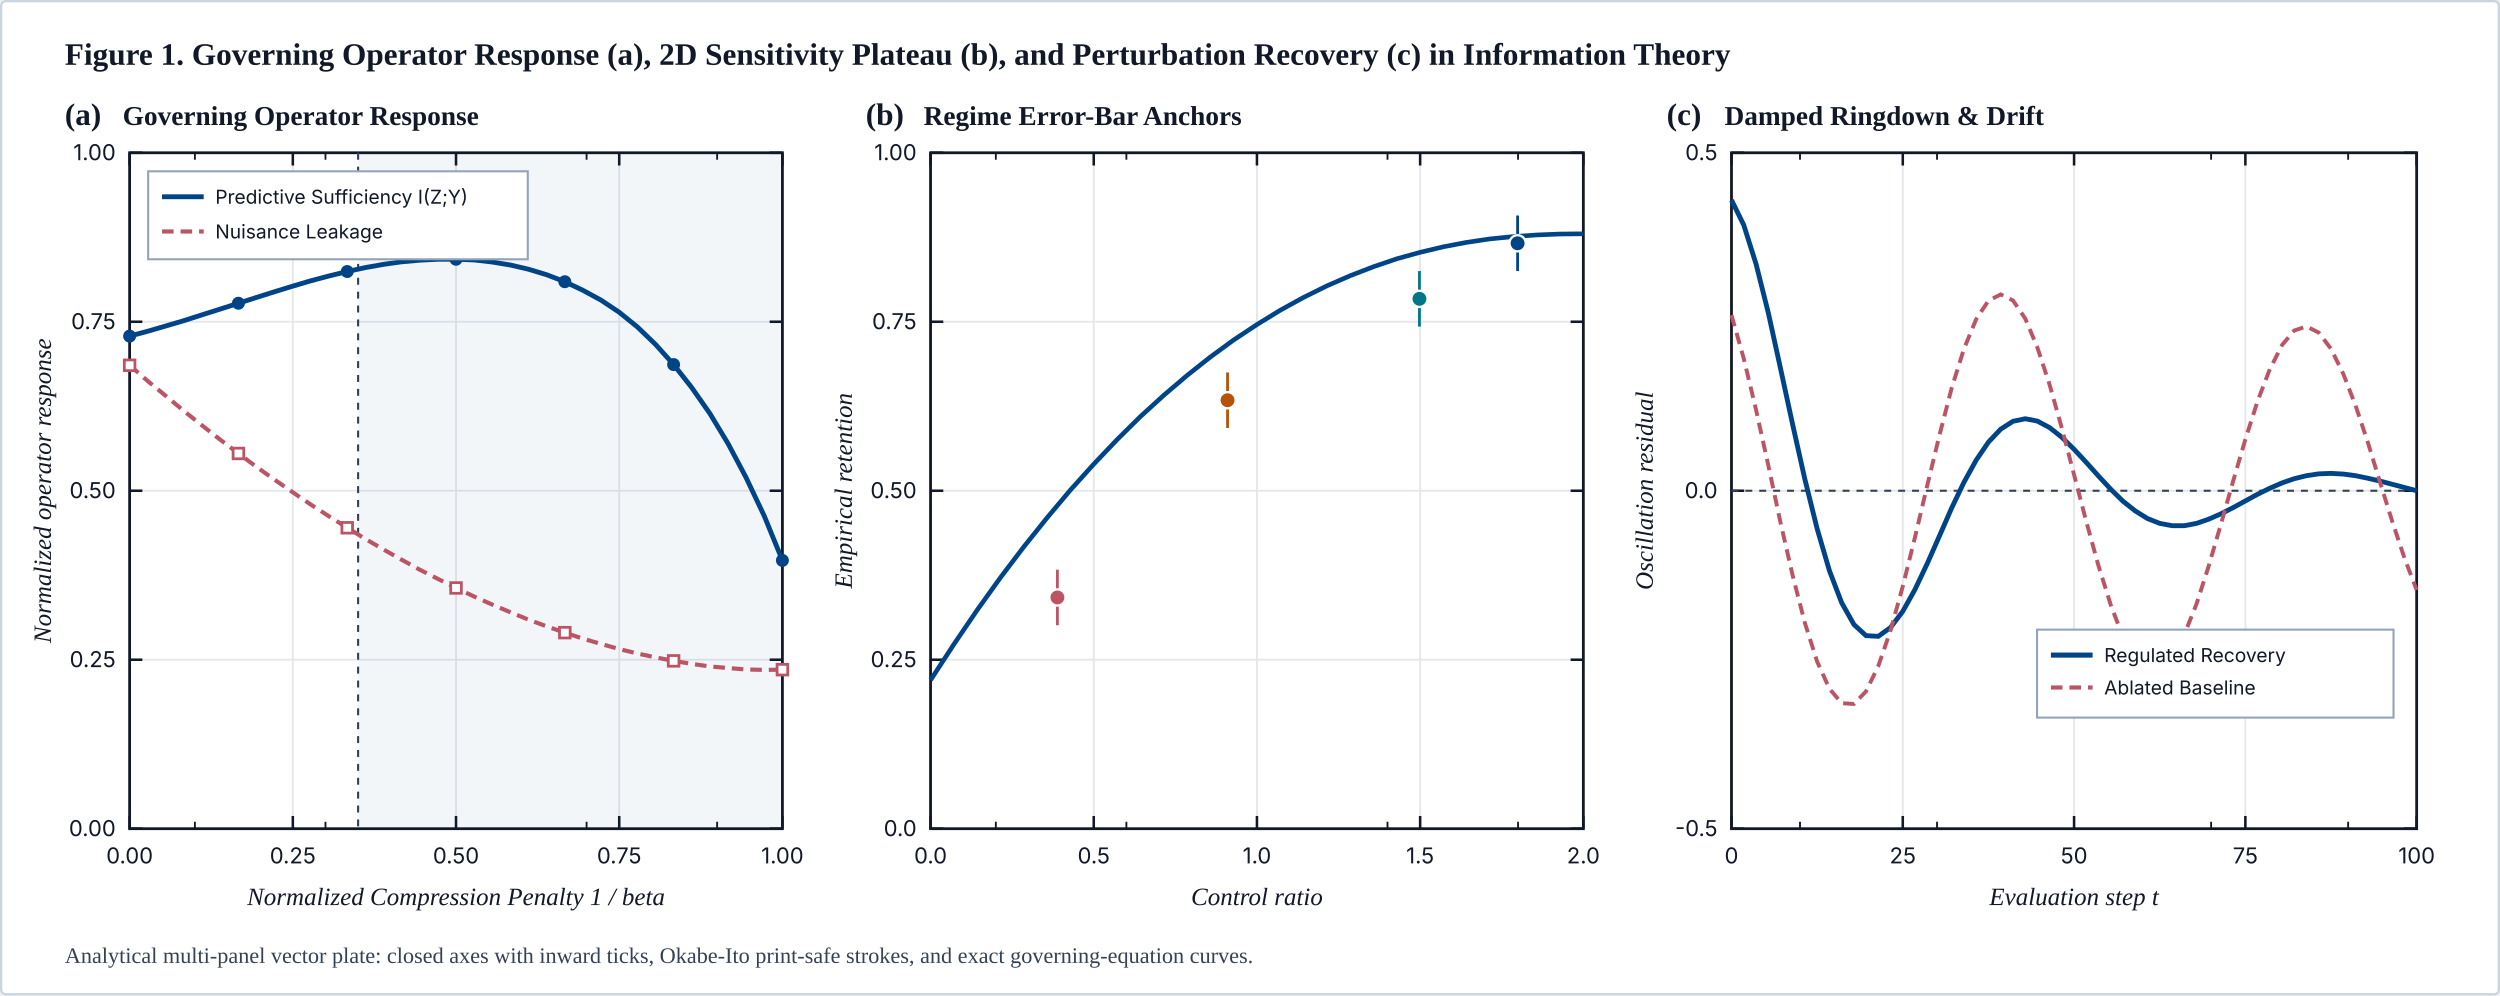
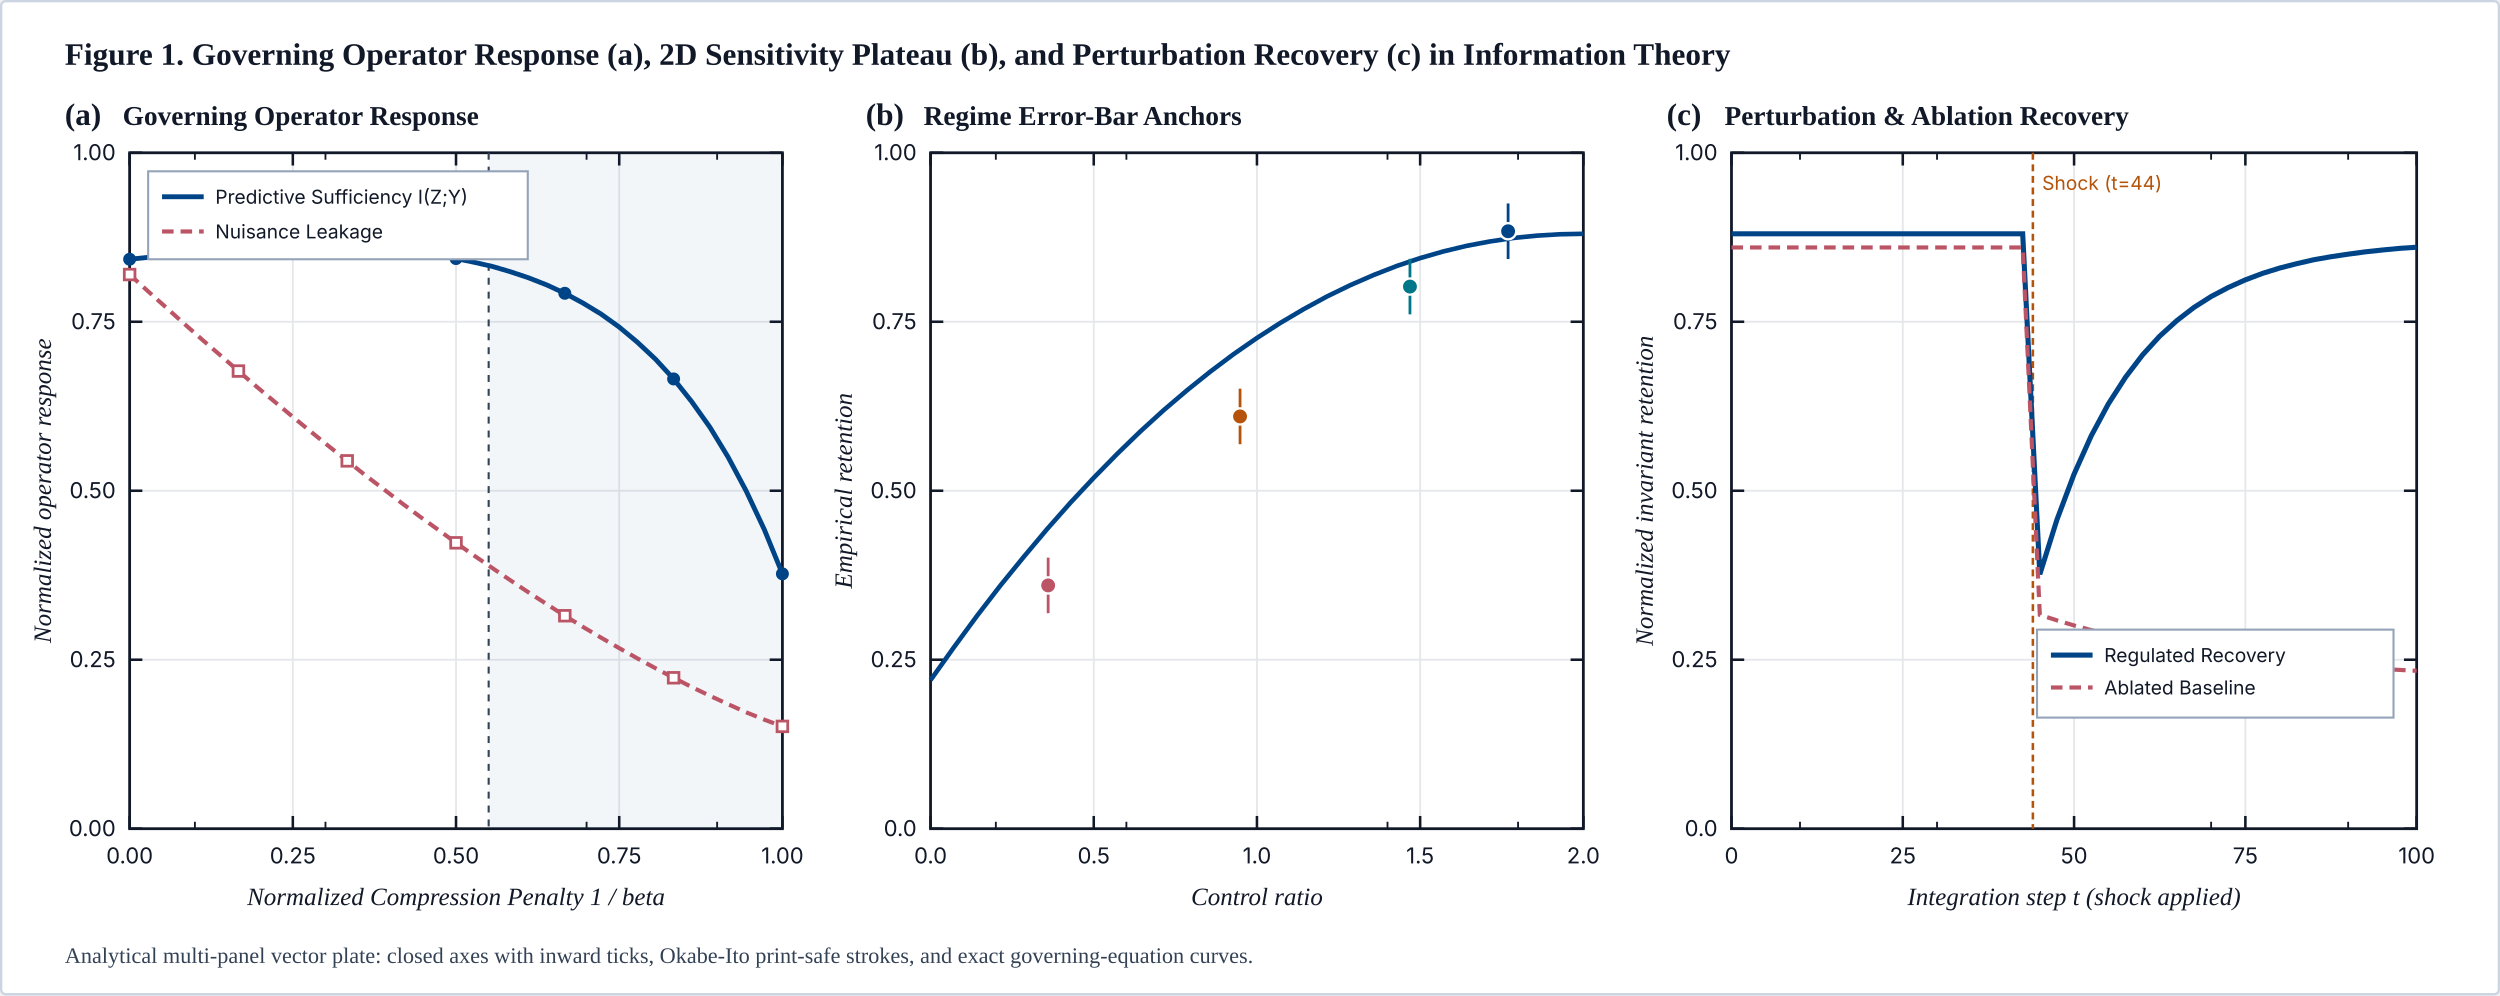
<svg xmlns="http://www.w3.org/2000/svg" viewBox="0 0 1080 430" width="1080" height="430" role="img" data-figure-style="journal-multipanel">
  <rect x="0.5" y="0.5" width="1079" height="429" rx="2" fill="#ffffff" stroke="#cbd5e1" stroke-width="1" />
  <text x="28" y="28" fill="#111827" font-family="Georgia, 'Times New Roman', serif" font-size="13.5" font-weight="700">Figure 1. Governing Operator Response (a), 2D Sensitivity Plateau (b), and Perturbation Recovery (c) in Information Theory</text>
  <text x="28.0" y="54.0" fill="#111827" font-family="Georgia, 'Times New Roman', serif" font-size="13.5" font-weight="700">(a)</text>
  <text x="53.0" y="54.0" fill="#111827" font-family="Georgia, 'Times New Roman', serif" font-size="11.8" font-weight="600">Governing Operator Response</text>
  <line x1="56.0" y1="358.0" x2="338.0" y2="358.0" stroke="#e5e7eb" stroke-width="0.8" />
  <line x1="56.0" y1="285.0" x2="338.0" y2="285.0" stroke="#e5e7eb" stroke-width="0.8" />
  <line x1="56.0" y1="212.0" x2="338.0" y2="212.0" stroke="#e5e7eb" stroke-width="0.8" />
  <line x1="56.0" y1="139.0" x2="338.0" y2="139.0" stroke="#e5e7eb" stroke-width="0.8" />
  <line x1="56.0" y1="66.0" x2="338.0" y2="66.0" stroke="#e5e7eb" stroke-width="0.8" />
  <line x1="56.0" y1="66.0" x2="56.0" y2="358.0" stroke="#e5e7eb" stroke-width="0.8" />
  <line x1="126.5" y1="66.0" x2="126.5" y2="358.0" stroke="#e5e7eb" stroke-width="0.8" />
  <line x1="197.0" y1="66.0" x2="197.0" y2="358.0" stroke="#e5e7eb" stroke-width="0.8" />
  <line x1="267.5" y1="66.0" x2="267.5" y2="358.0" stroke="#e5e7eb" stroke-width="0.8" />
  <line x1="338.0" y1="66.0" x2="338.0" y2="358.0" stroke="#e5e7eb" stroke-width="0.8" />
  <rect x="56.0" y="66.0" width="282.0" height="292.0" fill="none" stroke="#111827" stroke-width="1.2" />
  <line x1="56.0" y1="358.0" x2="56.0" y2="352.5" stroke="#111827" stroke-width="1.1" />
  <line x1="56.0" y1="66.0" x2="56.0" y2="71.5" stroke="#111827" stroke-width="1.1" />
  <text x="56.0" y="373.0" text-anchor="middle" fill="#111827" font-family="Inter, 'Helvetica Neue', Arial, sans-serif" font-size="9.5">0.00</text>
  <line x1="126.5" y1="358.0" x2="126.5" y2="352.5" stroke="#111827" stroke-width="1.1" />
  <line x1="126.5" y1="66.0" x2="126.5" y2="71.5" stroke="#111827" stroke-width="1.1" />
  <text x="126.5" y="373.0" text-anchor="middle" fill="#111827" font-family="Inter, 'Helvetica Neue', Arial, sans-serif" font-size="9.5">0.25</text>
  <line x1="197.0" y1="358.0" x2="197.0" y2="352.5" stroke="#111827" stroke-width="1.1" />
  <line x1="197.0" y1="66.0" x2="197.0" y2="71.5" stroke="#111827" stroke-width="1.1" />
  <text x="197.0" y="373.0" text-anchor="middle" fill="#111827" font-family="Inter, 'Helvetica Neue', Arial, sans-serif" font-size="9.5">0.50</text>
  <line x1="267.5" y1="358.0" x2="267.5" y2="352.5" stroke="#111827" stroke-width="1.1" />
  <line x1="267.5" y1="66.0" x2="267.5" y2="71.5" stroke="#111827" stroke-width="1.1" />
  <text x="267.5" y="373.0" text-anchor="middle" fill="#111827" font-family="Inter, 'Helvetica Neue', Arial, sans-serif" font-size="9.5">0.75</text>
  <line x1="338.0" y1="358.0" x2="338.0" y2="352.5" stroke="#111827" stroke-width="1.1" />
  <line x1="338.0" y1="66.0" x2="338.0" y2="71.5" stroke="#111827" stroke-width="1.1" />
  <text x="338.0" y="373.0" text-anchor="middle" fill="#111827" font-family="Inter, 'Helvetica Neue', Arial, sans-serif" font-size="9.5">1.00</text>
  <line x1="84.2" y1="358.0" x2="84.2" y2="355.0" stroke="#111827" stroke-width="0.8" />
  <line x1="84.2" y1="66.0" x2="84.2" y2="69.0" stroke="#111827" stroke-width="0.8" />
  <line x1="140.6" y1="358.0" x2="140.6" y2="355.0" stroke="#111827" stroke-width="0.8" />
  <line x1="140.6" y1="66.0" x2="140.6" y2="69.0" stroke="#111827" stroke-width="0.8" />
  <line x1="197.0" y1="358.0" x2="197.0" y2="355.0" stroke="#111827" stroke-width="0.8" />
  <line x1="197.0" y1="66.0" x2="197.0" y2="69.0" stroke="#111827" stroke-width="0.8" />
  <line x1="253.4" y1="358.0" x2="253.4" y2="355.0" stroke="#111827" stroke-width="0.8" />
  <line x1="253.4" y1="66.0" x2="253.4" y2="69.0" stroke="#111827" stroke-width="0.8" />
  <line x1="309.8" y1="358.0" x2="309.8" y2="355.0" stroke="#111827" stroke-width="0.8" />
  <line x1="309.8" y1="66.0" x2="309.8" y2="69.0" stroke="#111827" stroke-width="0.8" />
  <line x1="56.0" y1="358.0" x2="61.5" y2="358.0" stroke="#111827" stroke-width="1.1" />
  <line x1="338.0" y1="358.0" x2="332.5" y2="358.0" stroke="#111827" stroke-width="1.1" />
  <text x="50.0" y="361.2" text-anchor="end" fill="#111827" font-family="Inter, 'Helvetica Neue', Arial, sans-serif" font-size="9.5">0.00</text>
  <line x1="56.0" y1="285.0" x2="61.5" y2="285.0" stroke="#111827" stroke-width="1.1" />
  <line x1="338.0" y1="285.0" x2="332.5" y2="285.0" stroke="#111827" stroke-width="1.1" />
  <text x="50.0" y="288.2" text-anchor="end" fill="#111827" font-family="Inter, 'Helvetica Neue', Arial, sans-serif" font-size="9.5">0.25</text>
  <line x1="56.0" y1="212.0" x2="61.5" y2="212.0" stroke="#111827" stroke-width="1.1" />
  <line x1="338.0" y1="212.0" x2="332.5" y2="212.0" stroke="#111827" stroke-width="1.1" />
  <text x="50.0" y="215.2" text-anchor="end" fill="#111827" font-family="Inter, 'Helvetica Neue', Arial, sans-serif" font-size="9.5">0.50</text>
  <line x1="56.0" y1="139.0" x2="61.5" y2="139.0" stroke="#111827" stroke-width="1.1" />
  <line x1="338.0" y1="139.0" x2="332.5" y2="139.0" stroke="#111827" stroke-width="1.1" />
  <text x="50.0" y="142.2" text-anchor="end" fill="#111827" font-family="Inter, 'Helvetica Neue', Arial, sans-serif" font-size="9.5">0.75</text>
  <line x1="56.0" y1="66.0" x2="61.5" y2="66.0" stroke="#111827" stroke-width="1.1" />
  <line x1="338.0" y1="66.0" x2="332.5" y2="66.0" stroke="#111827" stroke-width="1.1" />
  <text x="50.0" y="69.2" text-anchor="end" fill="#111827" font-family="Inter, 'Helvetica Neue', Arial, sans-serif" font-size="9.5">1.00</text>
  <text x="197.0" y="391.0" text-anchor="middle" fill="#111827" font-family="Georgia, 'Times New Roman', serif" font-size="10.8" font-style="italic">Normalized Compression Penalty 1 / beta</text>
  <text x="22.0" y="212.0" text-anchor="middle" transform="rotate(-90 22.0 212.0)" fill="#111827" font-family="Georgia, 'Times New Roman', serif" font-size="10.8" font-style="italic">Normalized operator response</text>
-   <rect x="154.7" y="66.0" width="183.3" height="292.0" fill="#004488" fill-opacity="0.05" />
-   <line x1="154.7" y1="66.0" x2="154.7" y2="358.0" stroke="#334155" stroke-width="0.9" stroke-dasharray="3 3" />
-   <path d="M56.0,145.2 L63.8,143.1 L71.7,140.8 L79.5,138.5 L87.3,136.0 L95.2,133.5 L103.0,131.0 L110.8,128.5 L118.7,126.0 L126.5,123.6 L134.3,121.3 L142.2,119.2 L150.0,117.3 L157.8,115.6 L165.7,114.2 L173.5,113.1 L181.3,112.4 L189.2,112.0 L197.0,112.0 L204.8,112.3 L212.7,113.2 L220.5,114.5 L228.3,116.3 L236.2,118.7 L244.0,121.7 L251.8,125.4 L259.7,129.7 L267.5,134.9 L275.3,141.2 L283.2,148.8 L291.0,157.5 L298.8,167.4 L306.7,178.7 L314.5,191.6 L322.3,206.3 L330.2,223.0 L338.0,242.1" fill="none" stroke="#004488" stroke-width="2.1" />
-   <path d="M56.0,157.8 L63.8,164.6 L71.7,171.1 L79.5,177.6 L87.3,183.8 L95.2,190.0 L103.0,195.9 L110.8,201.7 L118.7,207.3 L126.5,212.7 L134.3,218.0 L142.2,223.1 L150.0,228.0 L157.8,232.8 L165.7,237.4 L173.5,241.8 L181.3,246.1 L189.2,250.1 L197.0,254.0 L204.8,257.7 L212.7,261.2 L220.5,264.5 L228.3,267.7 L236.2,270.6 L244.0,273.3 L251.8,275.9 L259.7,278.2 L267.5,280.4 L275.3,282.3 L283.2,284.0 L291.0,285.5 L298.8,286.8 L306.7,287.9 L314.5,288.6 L322.3,289.2 L330.2,289.4 L338.0,289.3" fill="none" stroke="#bb5566" stroke-width="1.8" stroke-dasharray="5 3" />
-   <circle cx="56.0" cy="145.2" r="2.8" fill="#004488" />
-   <rect x="53.7" y="155.5" width="4.6" height="4.6" fill="#ffffff" stroke="#bb5566" stroke-width="1.2" />
-   <circle cx="103.0" cy="131.0" r="2.8" fill="#004488" />
-   <rect x="100.7" y="193.6" width="4.6" height="4.6" fill="#ffffff" stroke="#bb5566" stroke-width="1.2" />
-   <circle cx="150.0" cy="117.3" r="2.8" fill="#004488" />
-   <rect x="147.7" y="225.7" width="4.6" height="4.6" fill="#ffffff" stroke="#bb5566" stroke-width="1.2" />
-   <circle cx="197.0" cy="112.0" r="2.8" fill="#004488" />
-   <rect x="194.7" y="251.7" width="4.6" height="4.6" fill="#ffffff" stroke="#bb5566" stroke-width="1.2" />
-   <circle cx="244.0" cy="121.7" r="2.8" fill="#004488" />
-   <rect x="241.7" y="271.0" width="4.6" height="4.6" fill="#ffffff" stroke="#bb5566" stroke-width="1.2" />
-   <circle cx="291.0" cy="157.5" r="2.8" fill="#004488" />
-   <rect x="288.7" y="283.2" width="4.6" height="4.6" fill="#ffffff" stroke="#bb5566" stroke-width="1.2" />
-   <circle cx="338.0" cy="242.1" r="2.8" fill="#004488" />
-   <rect x="335.7" y="287.0" width="4.6" height="4.6" fill="#ffffff" stroke="#bb5566" stroke-width="1.2" />
+   <rect x="211.1" y="66.0" width="126.9" height="292.0" fill="#004488" fill-opacity="0.05" />
+   <line x1="211.1" y1="66.0" x2="211.1" y2="358.0" stroke="#334155" stroke-width="0.9" stroke-dasharray="3 3" />
+   <path d="M56.0,112.0 L63.8,111.2 L71.7,110.5 L79.5,109.8 L87.3,109.2 L95.2,108.6 L103.0,108.1 L110.8,107.7 L118.7,107.4 L126.5,107.2 L134.3,107.1 L142.2,107.1 L150.0,107.3 L157.8,107.5 L165.7,108.0 L173.5,108.6 L181.3,109.4 L189.2,110.4 L197.0,111.7 L204.8,113.3 L212.7,115.1 L220.5,117.4 L228.3,120.0 L236.2,123.1 L244.0,126.7 L251.8,130.9 L259.7,135.7 L267.5,141.3 L275.3,147.8 L283.2,155.2 L291.0,163.7 L298.8,173.5 L306.7,184.6 L314.5,197.4 L322.3,212.0 L330.2,228.8 L338.0,247.9" fill="none" stroke="#004488" stroke-width="2.1" />
+   <path d="M56.0,118.6 L63.8,125.7 L71.7,132.8 L79.5,139.8 L87.3,146.7 L95.2,153.5 L103.0,160.3 L110.8,167.0 L118.7,173.6 L126.5,180.1 L134.3,186.5 L142.2,192.9 L150.0,199.1 L157.8,205.3 L165.7,211.3 L173.5,217.3 L181.3,223.1 L189.2,228.8 L197.0,234.5 L204.8,240.0 L212.7,245.4 L220.5,250.7 L228.3,255.9 L236.2,261.0 L244.0,266.0 L251.8,270.8 L259.7,275.5 L267.5,280.0 L275.3,284.4 L283.2,288.7 L291.0,292.8 L298.8,296.8 L306.7,300.6 L314.5,304.2 L322.3,307.7 L330.2,310.9 L338.0,313.8" fill="none" stroke="#bb5566" stroke-width="1.8" stroke-dasharray="5 3" />
+   <circle cx="56.0" cy="112.0" r="2.8" fill="#004488" />
+   <rect x="53.7" y="116.3" width="4.6" height="4.6" fill="#ffffff" stroke="#bb5566" stroke-width="1.2" />
+   <circle cx="103.0" cy="108.1" r="2.8" fill="#004488" />
+   <rect x="100.7" y="158.0" width="4.6" height="4.6" fill="#ffffff" stroke="#bb5566" stroke-width="1.2" />
+   <circle cx="150.0" cy="107.3" r="2.8" fill="#004488" />
+   <rect x="147.7" y="196.8" width="4.6" height="4.6" fill="#ffffff" stroke="#bb5566" stroke-width="1.2" />
+   <circle cx="197.0" cy="111.7" r="2.8" fill="#004488" />
+   <rect x="194.7" y="232.2" width="4.6" height="4.6" fill="#ffffff" stroke="#bb5566" stroke-width="1.2" />
+   <circle cx="244.0" cy="126.7" r="2.8" fill="#004488" />
+   <rect x="241.7" y="263.7" width="4.6" height="4.6" fill="#ffffff" stroke="#bb5566" stroke-width="1.2" />
+   <circle cx="291.0" cy="163.7" r="2.8" fill="#004488" />
+   <rect x="288.7" y="290.5" width="4.6" height="4.6" fill="#ffffff" stroke="#bb5566" stroke-width="1.2" />
+   <circle cx="338.0" cy="247.9" r="2.8" fill="#004488" />
+   <rect x="335.7" y="311.5" width="4.6" height="4.6" fill="#ffffff" stroke="#bb5566" stroke-width="1.2" />
  <rect x="64.0" y="74.0" width="164" height="38" fill="#ffffff" stroke="#94a3b8" stroke-width="0.9" />
  <line x1="70.0" y1="85.0" x2="88.0" y2="85.0" stroke="#004488" stroke-width="2.1" />
  <text x="93.0" y="88.0" fill="#111827" font-family="Inter, 'Helvetica Neue', Arial, sans-serif" font-size="8.3">Predictive Sufficiency I(Z;Y)</text>
  <line x1="70.0" y1="100.0" x2="88.0" y2="100.0" stroke="#bb5566" stroke-width="1.8" stroke-dasharray="5 3" />
  <text x="93.0" y="103.0" fill="#111827" font-family="Inter, 'Helvetica Neue', Arial, sans-serif" font-size="8.3">Nuisance Leakage</text>
  <text x="374.0" y="54.0" fill="#111827" font-family="Georgia, 'Times New Roman', serif" font-size="13.5" font-weight="700">(b)</text>
  <text x="399.0" y="54.0" fill="#111827" font-family="Georgia, 'Times New Roman', serif" font-size="11.8" font-weight="600">Regime Error-Bar Anchors</text>
  <line x1="402.0" y1="358.0" x2="684.0" y2="358.0" stroke="#e5e7eb" stroke-width="0.8" />
  <line x1="402.0" y1="285.0" x2="684.0" y2="285.0" stroke="#e5e7eb" stroke-width="0.8" />
  <line x1="402.0" y1="212.0" x2="684.0" y2="212.0" stroke="#e5e7eb" stroke-width="0.8" />
  <line x1="402.0" y1="139.0" x2="684.0" y2="139.0" stroke="#e5e7eb" stroke-width="0.8" />
  <line x1="402.0" y1="66.0" x2="684.0" y2="66.0" stroke="#e5e7eb" stroke-width="0.8" />
  <line x1="402.0" y1="66.0" x2="402.0" y2="358.0" stroke="#e5e7eb" stroke-width="0.8" />
  <line x1="472.5" y1="66.0" x2="472.5" y2="358.0" stroke="#e5e7eb" stroke-width="0.8" />
  <line x1="543.0" y1="66.0" x2="543.0" y2="358.0" stroke="#e5e7eb" stroke-width="0.8" />
  <line x1="613.5" y1="66.0" x2="613.5" y2="358.0" stroke="#e5e7eb" stroke-width="0.8" />
  <line x1="684.0" y1="66.0" x2="684.0" y2="358.0" stroke="#e5e7eb" stroke-width="0.8" />
  <rect x="402.0" y="66.0" width="282.0" height="292.0" fill="none" stroke="#111827" stroke-width="1.2" />
  <line x1="402.0" y1="358.0" x2="402.0" y2="352.5" stroke="#111827" stroke-width="1.1" />
  <line x1="402.0" y1="66.0" x2="402.0" y2="71.5" stroke="#111827" stroke-width="1.1" />
  <text x="402.0" y="373.0" text-anchor="middle" fill="#111827" font-family="Inter, 'Helvetica Neue', Arial, sans-serif" font-size="9.5">0.0</text>
  <line x1="472.5" y1="358.0" x2="472.5" y2="352.5" stroke="#111827" stroke-width="1.1" />
  <line x1="472.5" y1="66.0" x2="472.5" y2="71.5" stroke="#111827" stroke-width="1.1" />
  <text x="472.5" y="373.0" text-anchor="middle" fill="#111827" font-family="Inter, 'Helvetica Neue', Arial, sans-serif" font-size="9.5">0.5</text>
  <line x1="543.0" y1="358.0" x2="543.0" y2="352.5" stroke="#111827" stroke-width="1.1" />
  <line x1="543.0" y1="66.0" x2="543.0" y2="71.5" stroke="#111827" stroke-width="1.1" />
  <text x="543.0" y="373.0" text-anchor="middle" fill="#111827" font-family="Inter, 'Helvetica Neue', Arial, sans-serif" font-size="9.5">1.0</text>
  <line x1="613.5" y1="358.0" x2="613.5" y2="352.5" stroke="#111827" stroke-width="1.1" />
  <line x1="613.5" y1="66.0" x2="613.5" y2="71.5" stroke="#111827" stroke-width="1.1" />
  <text x="613.5" y="373.0" text-anchor="middle" fill="#111827" font-family="Inter, 'Helvetica Neue', Arial, sans-serif" font-size="9.5">1.5</text>
  <line x1="684.0" y1="358.0" x2="684.0" y2="352.5" stroke="#111827" stroke-width="1.1" />
  <line x1="684.0" y1="66.0" x2="684.0" y2="71.5" stroke="#111827" stroke-width="1.1" />
  <text x="684.0" y="373.0" text-anchor="middle" fill="#111827" font-family="Inter, 'Helvetica Neue', Arial, sans-serif" font-size="9.5">2.0</text>
  <line x1="430.2" y1="358.0" x2="430.2" y2="355.0" stroke="#111827" stroke-width="0.8" />
  <line x1="430.2" y1="66.0" x2="430.2" y2="69.0" stroke="#111827" stroke-width="0.8" />
  <line x1="486.6" y1="358.0" x2="486.6" y2="355.0" stroke="#111827" stroke-width="0.8" />
  <line x1="486.6" y1="66.0" x2="486.6" y2="69.0" stroke="#111827" stroke-width="0.8" />
  <line x1="543.0" y1="358.0" x2="543.0" y2="355.0" stroke="#111827" stroke-width="0.8" />
  <line x1="543.0" y1="66.0" x2="543.0" y2="69.0" stroke="#111827" stroke-width="0.8" />
  <line x1="599.4" y1="358.0" x2="599.4" y2="355.0" stroke="#111827" stroke-width="0.8" />
  <line x1="599.4" y1="66.0" x2="599.4" y2="69.0" stroke="#111827" stroke-width="0.8" />
  <line x1="655.8" y1="358.0" x2="655.8" y2="355.0" stroke="#111827" stroke-width="0.8" />
  <line x1="655.8" y1="66.0" x2="655.8" y2="69.0" stroke="#111827" stroke-width="0.8" />
  <line x1="402.0" y1="358.0" x2="407.5" y2="358.0" stroke="#111827" stroke-width="1.1" />
  <line x1="684.0" y1="358.0" x2="678.5" y2="358.0" stroke="#111827" stroke-width="1.1" />
  <text x="396.0" y="361.2" text-anchor="end" fill="#111827" font-family="Inter, 'Helvetica Neue', Arial, sans-serif" font-size="9.5">0.0</text>
  <line x1="402.0" y1="285.0" x2="407.5" y2="285.0" stroke="#111827" stroke-width="1.1" />
  <line x1="684.0" y1="285.0" x2="678.5" y2="285.0" stroke="#111827" stroke-width="1.1" />
  <text x="396.0" y="288.2" text-anchor="end" fill="#111827" font-family="Inter, 'Helvetica Neue', Arial, sans-serif" font-size="9.5">0.25</text>
  <line x1="402.0" y1="212.0" x2="407.5" y2="212.0" stroke="#111827" stroke-width="1.1" />
  <line x1="684.0" y1="212.0" x2="678.5" y2="212.0" stroke="#111827" stroke-width="1.1" />
  <text x="396.0" y="215.2" text-anchor="end" fill="#111827" font-family="Inter, 'Helvetica Neue', Arial, sans-serif" font-size="9.5">0.50</text>
  <line x1="402.0" y1="139.0" x2="407.5" y2="139.0" stroke="#111827" stroke-width="1.1" />
  <line x1="684.0" y1="139.0" x2="678.5" y2="139.0" stroke="#111827" stroke-width="1.1" />
  <text x="396.0" y="142.2" text-anchor="end" fill="#111827" font-family="Inter, 'Helvetica Neue', Arial, sans-serif" font-size="9.5">0.75</text>
  <line x1="402.0" y1="66.0" x2="407.5" y2="66.0" stroke="#111827" stroke-width="1.1" />
  <line x1="684.0" y1="66.0" x2="678.5" y2="66.0" stroke="#111827" stroke-width="1.1" />
  <text x="396.0" y="69.2" text-anchor="end" fill="#111827" font-family="Inter, 'Helvetica Neue', Arial, sans-serif" font-size="9.5">1.00</text>
  <text x="543.0" y="391.0" text-anchor="middle" fill="#111827" font-family="Georgia, 'Times New Roman', serif" font-size="10.8" font-style="italic">Control ratio</text>
  <text x="368.0" y="212.0" text-anchor="middle" transform="rotate(-90 368.0 212.0)" fill="#111827" font-family="Georgia, 'Times New Roman', serif" font-size="10.8" font-style="italic">Empirical retention</text>
-   <path d="M402.0,293.8 L412.1,278.3 L422.1,263.6 L432.2,249.5 L442.3,236.2 L452.4,223.6 L462.4,211.7 L472.5,200.5 L482.6,189.9 L492.6,180.0 L502.7,170.8 L512.8,162.2 L522.9,154.2 L532.9,146.9 L543.0,140.2 L553.1,134.0 L563.1,128.5 L573.2,123.5 L583.3,119.1 L593.4,115.2 L603.4,111.8 L613.5,109.0 L623.6,106.6 L633.6,104.7 L643.7,103.2 L653.8,102.2 L663.9,101.5 L673.9,101.1 L684.0,101.0" fill="none" stroke="#004488" stroke-width="2.0" />
-   <line x1="456.8" y1="246.1" x2="456.8" y2="270.1" stroke="#bb5566" stroke-width="1.2" />
-   <circle cx="456.8" cy="258.1" r="3.5" fill="#bb5566" stroke="#ffffff" stroke-width="1" />
-   <line x1="530.3" y1="160.9" x2="530.3" y2="184.9" stroke="#b45309" stroke-width="1.2" />
-   <circle cx="530.3" cy="172.9" r="3.5" fill="#b45309" stroke="#ffffff" stroke-width="1" />
-   <line x1="613.2" y1="117.1" x2="613.2" y2="141.1" stroke="#007788" stroke-width="1.2" />
-   <circle cx="613.2" cy="129.1" r="3.5" fill="#007788" stroke="#ffffff" stroke-width="1" />
-   <line x1="655.6" y1="93.1" x2="655.6" y2="117.1" stroke="#004488" stroke-width="1.2" />
-   <circle cx="655.6" cy="105.1" r="3.5" fill="#004488" stroke="#ffffff" stroke-width="1" />
+   <path d="M402.0,293.8 L412.1,279.6 L422.1,266.0 L432.2,252.9 L442.3,240.5 L452.4,228.5 L462.4,217.2 L472.5,206.4 L482.6,196.1 L492.6,186.4 L502.7,177.2 L512.8,168.6 L522.9,160.5 L532.9,153.0 L543.0,146.0 L553.1,139.5 L563.1,133.6 L573.2,128.1 L583.3,123.2 L593.4,118.8 L603.4,114.9 L613.5,111.5 L623.6,108.6 L633.6,106.2 L643.7,104.3 L653.8,102.8 L663.9,101.8 L673.9,101.2 L684.0,101.0" fill="none" stroke="#004488" stroke-width="2.0" />
+   <line x1="452.8" y1="240.9" x2="452.8" y2="264.9" stroke="#bb5566" stroke-width="1.2" />
+   <circle cx="452.8" cy="252.9" r="3.5" fill="#bb5566" stroke="#ffffff" stroke-width="1" />
+   <line x1="535.7" y1="167.9" x2="535.7" y2="191.9" stroke="#b45309" stroke-width="1.2" />
+   <circle cx="535.7" cy="179.9" r="3.5" fill="#b45309" stroke="#ffffff" stroke-width="1" />
+   <line x1="609.1" y1="111.8" x2="609.1" y2="135.8" stroke="#007788" stroke-width="1.2" />
+   <circle cx="609.1" cy="123.8" r="3.5" fill="#007788" stroke="#ffffff" stroke-width="1" />
+   <line x1="651.5" y1="87.9" x2="651.5" y2="111.9" stroke="#004488" stroke-width="1.2" />
+   <circle cx="651.5" cy="99.9" r="3.5" fill="#004488" stroke="#ffffff" stroke-width="1" />
  <text x="720.0" y="54.0" fill="#111827" font-family="Georgia, 'Times New Roman', serif" font-size="13.5" font-weight="700">(c)</text>
-   <text x="745.0" y="54.0" fill="#111827" font-family="Georgia, 'Times New Roman', serif" font-size="11.8" font-weight="600">Damped Ringdown &amp; Drift</text>
+   <text x="745.0" y="54.0" fill="#111827" font-family="Georgia, 'Times New Roman', serif" font-size="11.8" font-weight="600">Perturbation &amp; Ablation Recovery</text>
  <line x1="748.0" y1="358.0" x2="1044.0" y2="358.0" stroke="#e5e7eb" stroke-width="0.8" />
+   <line x1="748.0" y1="285.0" x2="1044.0" y2="285.0" stroke="#e5e7eb" stroke-width="0.8" />
  <line x1="748.0" y1="212.0" x2="1044.0" y2="212.0" stroke="#e5e7eb" stroke-width="0.8" />
+   <line x1="748.0" y1="139.0" x2="1044.0" y2="139.0" stroke="#e5e7eb" stroke-width="0.8" />
  <line x1="748.0" y1="66.0" x2="1044.0" y2="66.0" stroke="#e5e7eb" stroke-width="0.8" />
  <line x1="748.0" y1="66.0" x2="748.0" y2="358.0" stroke="#e5e7eb" stroke-width="0.8" />
  <line x1="822.0" y1="66.0" x2="822.0" y2="358.0" stroke="#e5e7eb" stroke-width="0.8" />
  <line x1="896.0" y1="66.0" x2="896.0" y2="358.0" stroke="#e5e7eb" stroke-width="0.8" />
  <line x1="970.0" y1="66.0" x2="970.0" y2="358.0" stroke="#e5e7eb" stroke-width="0.8" />
  <line x1="1044.0" y1="66.0" x2="1044.0" y2="358.0" stroke="#e5e7eb" stroke-width="0.8" />
  <rect x="748.0" y="66.0" width="296.0" height="292.0" fill="none" stroke="#111827" stroke-width="1.2" />
  <line x1="748.0" y1="358.0" x2="748.0" y2="352.5" stroke="#111827" stroke-width="1.1" />
  <line x1="748.0" y1="66.0" x2="748.0" y2="71.5" stroke="#111827" stroke-width="1.1" />
  <text x="748.0" y="373.0" text-anchor="middle" fill="#111827" font-family="Inter, 'Helvetica Neue', Arial, sans-serif" font-size="9.5">0</text>
  <line x1="822.0" y1="358.0" x2="822.0" y2="352.5" stroke="#111827" stroke-width="1.1" />
  <line x1="822.0" y1="66.0" x2="822.0" y2="71.5" stroke="#111827" stroke-width="1.1" />
  <text x="822.0" y="373.0" text-anchor="middle" fill="#111827" font-family="Inter, 'Helvetica Neue', Arial, sans-serif" font-size="9.5">25</text>
  <line x1="896.0" y1="358.0" x2="896.0" y2="352.5" stroke="#111827" stroke-width="1.1" />
  <line x1="896.0" y1="66.0" x2="896.0" y2="71.5" stroke="#111827" stroke-width="1.1" />
  <text x="896.0" y="373.0" text-anchor="middle" fill="#111827" font-family="Inter, 'Helvetica Neue', Arial, sans-serif" font-size="9.5">50</text>
  <line x1="970.0" y1="358.0" x2="970.0" y2="352.5" stroke="#111827" stroke-width="1.1" />
  <line x1="970.0" y1="66.0" x2="970.0" y2="71.5" stroke="#111827" stroke-width="1.1" />
  <text x="970.0" y="373.0" text-anchor="middle" fill="#111827" font-family="Inter, 'Helvetica Neue', Arial, sans-serif" font-size="9.5">75</text>
  <line x1="1044.0" y1="358.0" x2="1044.0" y2="352.5" stroke="#111827" stroke-width="1.1" />
  <line x1="1044.0" y1="66.0" x2="1044.0" y2="71.5" stroke="#111827" stroke-width="1.1" />
  <text x="1044.0" y="373.0" text-anchor="middle" fill="#111827" font-family="Inter, 'Helvetica Neue', Arial, sans-serif" font-size="9.5">100</text>
  <line x1="777.6" y1="358.0" x2="777.6" y2="355.0" stroke="#111827" stroke-width="0.8" />
  <line x1="777.6" y1="66.0" x2="777.6" y2="69.0" stroke="#111827" stroke-width="0.8" />
  <line x1="836.8" y1="358.0" x2="836.8" y2="355.0" stroke="#111827" stroke-width="0.8" />
  <line x1="836.8" y1="66.0" x2="836.8" y2="69.0" stroke="#111827" stroke-width="0.8" />
  <line x1="896.0" y1="358.0" x2="896.0" y2="355.0" stroke="#111827" stroke-width="0.8" />
  <line x1="896.0" y1="66.0" x2="896.0" y2="69.0" stroke="#111827" stroke-width="0.8" />
  <line x1="955.2" y1="358.0" x2="955.2" y2="355.0" stroke="#111827" stroke-width="0.8" />
  <line x1="955.2" y1="66.0" x2="955.2" y2="69.0" stroke="#111827" stroke-width="0.8" />
  <line x1="1014.4" y1="358.0" x2="1014.4" y2="355.0" stroke="#111827" stroke-width="0.8" />
  <line x1="1014.4" y1="66.0" x2="1014.4" y2="69.0" stroke="#111827" stroke-width="0.8" />
  <line x1="748.0" y1="358.0" x2="753.5" y2="358.0" stroke="#111827" stroke-width="1.1" />
  <line x1="1044.0" y1="358.0" x2="1038.5" y2="358.0" stroke="#111827" stroke-width="1.1" />
-   <text x="742.0" y="361.2" text-anchor="end" fill="#111827" font-family="Inter, 'Helvetica Neue', Arial, sans-serif" font-size="9.5">-0.5</text>
+   <text x="742.0" y="361.2" text-anchor="end" fill="#111827" font-family="Inter, 'Helvetica Neue', Arial, sans-serif" font-size="9.5">0.0</text>
+   <line x1="748.0" y1="285.0" x2="753.5" y2="285.0" stroke="#111827" stroke-width="1.1" />
+   <line x1="1044.0" y1="285.0" x2="1038.5" y2="285.0" stroke="#111827" stroke-width="1.1" />
+   <text x="742.0" y="288.2" text-anchor="end" fill="#111827" font-family="Inter, 'Helvetica Neue', Arial, sans-serif" font-size="9.5">0.25</text>
  <line x1="748.0" y1="212.0" x2="753.5" y2="212.0" stroke="#111827" stroke-width="1.1" />
  <line x1="1044.0" y1="212.0" x2="1038.5" y2="212.0" stroke="#111827" stroke-width="1.1" />
-   <text x="742.0" y="215.2" text-anchor="end" fill="#111827" font-family="Inter, 'Helvetica Neue', Arial, sans-serif" font-size="9.5">0.0</text>
+   <text x="742.0" y="215.2" text-anchor="end" fill="#111827" font-family="Inter, 'Helvetica Neue', Arial, sans-serif" font-size="9.5">0.50</text>
+   <line x1="748.0" y1="139.0" x2="753.5" y2="139.0" stroke="#111827" stroke-width="1.1" />
+   <line x1="1044.0" y1="139.0" x2="1038.5" y2="139.0" stroke="#111827" stroke-width="1.1" />
+   <text x="742.0" y="142.2" text-anchor="end" fill="#111827" font-family="Inter, 'Helvetica Neue', Arial, sans-serif" font-size="9.5">0.75</text>
  <line x1="748.0" y1="66.0" x2="753.5" y2="66.0" stroke="#111827" stroke-width="1.1" />
  <line x1="1044.0" y1="66.0" x2="1038.5" y2="66.0" stroke="#111827" stroke-width="1.1" />
-   <text x="742.0" y="69.2" text-anchor="end" fill="#111827" font-family="Inter, 'Helvetica Neue', Arial, sans-serif" font-size="9.5">0.5</text>
-   <text x="896.0" y="391.0" text-anchor="middle" fill="#111827" font-family="Georgia, 'Times New Roman', serif" font-size="10.8" font-style="italic">Evaluation step t</text>
-   <text x="714.0" y="212.0" text-anchor="middle" transform="rotate(-90 714.0 212.0)" fill="#111827" font-family="Georgia, 'Times New Roman', serif" font-size="10.8" font-style="italic">Oscillation residual</text>
-   <line x1="748.0" y1="212.0" x2="1044.0" y2="212.0" stroke="#334155" stroke-width="0.9" stroke-dasharray="3 3" />
-   <path d="M748.0,86.4 L753.3,97.2 L758.6,114.0 L763.9,135.1 L769.1,158.8 L774.4,183.3 L779.7,207.0 L785.0,228.4 L790.3,246.5 L795.6,260.4 L800.9,269.8 L806.1,274.6 L811.4,274.9 L816.7,271.1 L822.0,264.1 L827.3,254.6 L832.6,243.4 L837.9,231.4 L843.1,219.5 L848.4,208.4 L853.7,198.8 L859.0,191.0 L864.3,185.4 L869.6,182.0 L874.9,180.9 L880.1,181.9 L885.4,184.7 L890.7,188.9 L896.0,194.1 L901.3,199.8 L906.6,205.7 L911.9,211.4 L917.1,216.5 L922.4,220.7 L927.7,224.0 L933.0,226.1 L938.3,227.1 L943.6,227.1 L948.9,226.1 L954.1,224.3 L959.4,222.0 L964.7,219.3 L970.0,216.4 L975.3,213.5 L980.6,210.9 L985.9,208.6 L991.1,206.8 L996.4,205.5 L1001.7,204.7 L1007.0,204.5 L1012.3,204.8 L1017.6,205.5 L1022.9,206.6 L1028.1,207.8 L1033.4,209.2 L1038.7,210.6 L1044.0,212.0" fill="none" stroke="#004488" stroke-width="2.1" />
-   <path d="M748.0,136.1 L753.3,154.9 L758.6,177.0 L763.9,201.0 L769.1,225.4 L774.4,248.5 L779.7,269.1 L785.0,285.8 L790.3,297.5 L795.6,303.8 L800.9,304.1 L806.1,298.7 L811.4,287.8 L816.7,272.4 L822.0,253.3 L827.3,232.0 L832.6,209.6 L837.9,187.8 L843.1,167.7 L848.4,150.8 L853.7,137.9 L859.0,129.9 L864.3,127.2 L869.6,129.8 L874.9,137.6 L880.1,150.0 L885.4,166.1 L890.7,184.9 L896.0,205.1 L901.3,225.4 L906.6,244.6 L911.9,261.5 L917.1,275.1 L922.4,284.4 L927.7,289.1 L933.0,288.8 L938.3,283.8 L943.6,274.2 L948.9,260.9 L954.1,244.7 L959.4,226.6 L964.7,207.9 L970.0,189.8 L975.3,173.2 L980.6,159.4 L985.9,149.0 L991.1,142.8 L996.4,141.0 L1001.7,143.7 L1007.0,150.7 L1012.3,161.5 L1017.6,175.2 L1022.9,191.1 L1028.1,208.1 L1033.4,225.1 L1038.7,241.0 L1044.0,254.9" fill="none" stroke="#bb5566" stroke-width="1.7" stroke-dasharray="5 3" />
+   <text x="742.0" y="69.2" text-anchor="end" fill="#111827" font-family="Inter, 'Helvetica Neue', Arial, sans-serif" font-size="9.5">1.00</text>
+   <text x="896.0" y="391.0" text-anchor="middle" fill="#111827" font-family="Georgia, 'Times New Roman', serif" font-size="10.8" font-style="italic">Integration step t (shock applied)</text>
+   <text x="714.0" y="212.0" text-anchor="middle" transform="rotate(-90 714.0 212.0)" fill="#111827" font-family="Georgia, 'Times New Roman', serif" font-size="10.8" font-style="italic">Normalized invariant retention</text>
+   <line x1="878.2" y1="66.0" x2="878.2" y2="358.0" stroke="#b45309" stroke-width="1.1" stroke-dasharray="3 2" />
+   <text x="882.2" y="82.0" fill="#b45309" font-family="Inter, 'Helvetica Neue', Arial, sans-serif" font-size="8.3">Shock (t=44)</text>
+   <path d="M748.0,101.0 L755.4,101.0 L762.8,101.0 L770.2,101.0 L777.6,101.0 L785.0,101.0 L792.4,101.0 L799.8,101.0 L807.2,101.0 L814.6,101.0 L822.0,101.0 L829.4,101.0 L836.8,101.0 L844.2,101.0 L851.6,101.0 L859.0,101.0 L866.4,101.0 L873.8,101.0 L881.2,248.1 L888.6,224.5 L896.0,204.8 L903.4,188.3 L910.8,174.5 L918.2,163.0 L925.6,153.3 L933.0,145.2 L940.4,138.5 L947.8,132.8 L955.2,128.1 L962.6,124.2 L970.0,120.9 L977.4,118.1 L984.8,115.8 L992.2,113.9 L999.6,112.2 L1007.0,110.9 L1014.4,109.8 L1021.8,108.8 L1029.2,108.0 L1036.6,107.3 L1044.0,106.8" fill="none" stroke="#004488" stroke-width="2.2" />
+   <path d="M748.0,106.9 L755.4,106.9 L762.8,106.9 L770.2,106.9 L777.6,106.9 L785.0,106.9 L792.4,106.9 L799.8,106.9 L807.2,106.9 L814.6,106.9 L822.0,106.9 L829.4,106.9 L836.8,106.9 L844.2,106.9 L851.6,106.9 L859.0,106.9 L866.4,106.9 L873.8,106.9 L881.2,265.6 L888.6,268.0 L896.0,270.2 L903.4,272.2 L910.8,274.0 L918.2,275.7 L925.6,277.3 L933.0,278.7 L940.4,280.0 L947.8,281.1 L955.2,282.2 L962.6,283.2 L970.0,284.1 L977.4,284.9 L984.8,285.7 L992.2,286.4 L999.6,287.0 L1007.0,287.6 L1014.4,288.1 L1021.8,288.6 L1029.2,289.0 L1036.6,289.4 L1044.0,289.8" fill="none" stroke="#bb5566" stroke-width="1.8" stroke-dasharray="5 3" />
  <rect x="880.0" y="272.0" width="154" height="38" fill="#ffffff" stroke="#94a3b8" stroke-width="0.9" />
  <line x1="886.0" y1="283.0" x2="904.0" y2="283.0" stroke="#004488" stroke-width="2.2" />
  <text x="909.0" y="286.0" fill="#111827" font-family="Inter, 'Helvetica Neue', Arial, sans-serif" font-size="8.3">Regulated Recovery</text>
  <line x1="886.0" y1="297.0" x2="904.0" y2="297.0" stroke="#bb5566" stroke-width="1.8" stroke-dasharray="5 3" />
  <text x="909.0" y="300.0" fill="#111827" font-family="Inter, 'Helvetica Neue', Arial, sans-serif" font-size="8.3">Ablated Baseline</text>
  <text x="28" y="416" fill="#334155" font-family="Georgia, 'Times New Roman', serif" font-size="9.6"> Analytical multi-panel vector plate: closed axes with inward ticks, Okabe-Ito print-safe strokes, and exact governing-equation curves.</text>
</svg>
